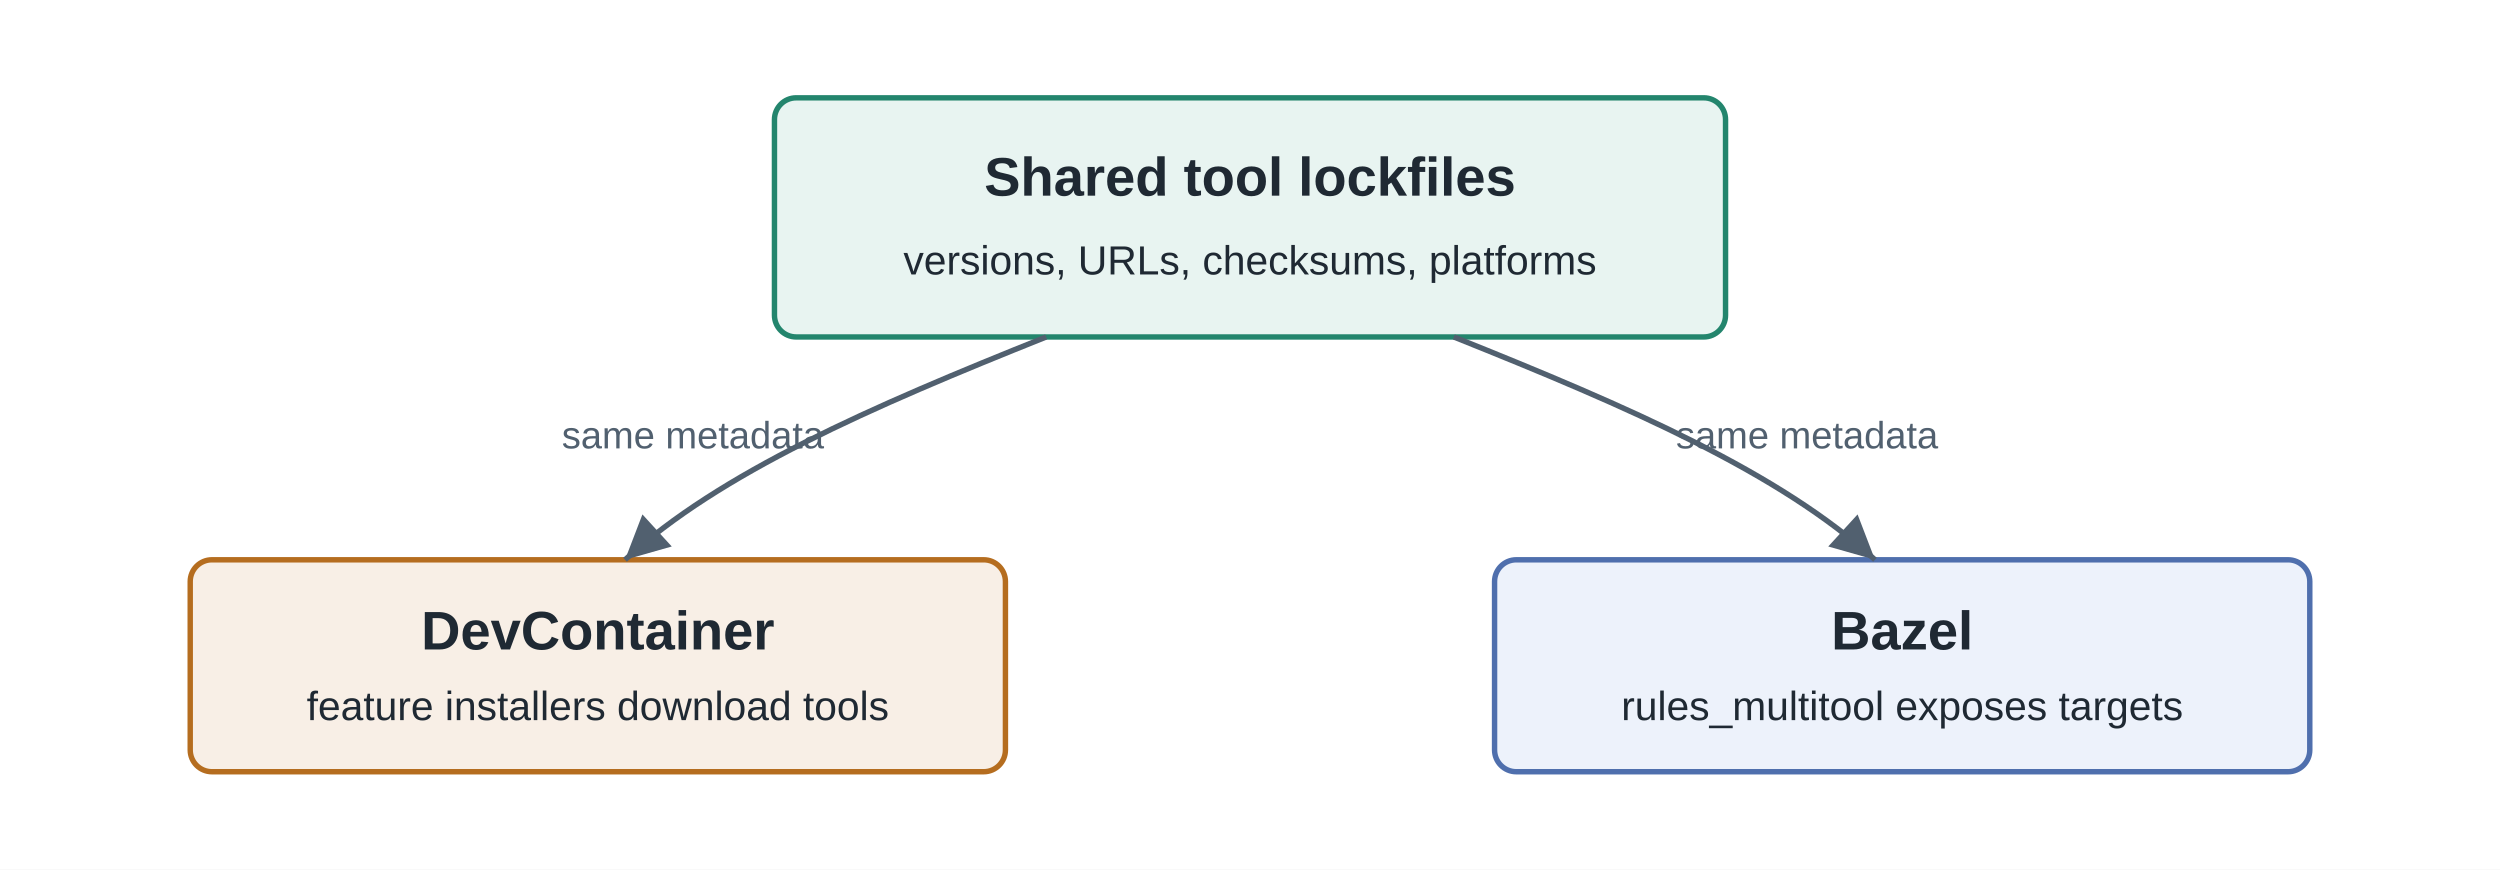
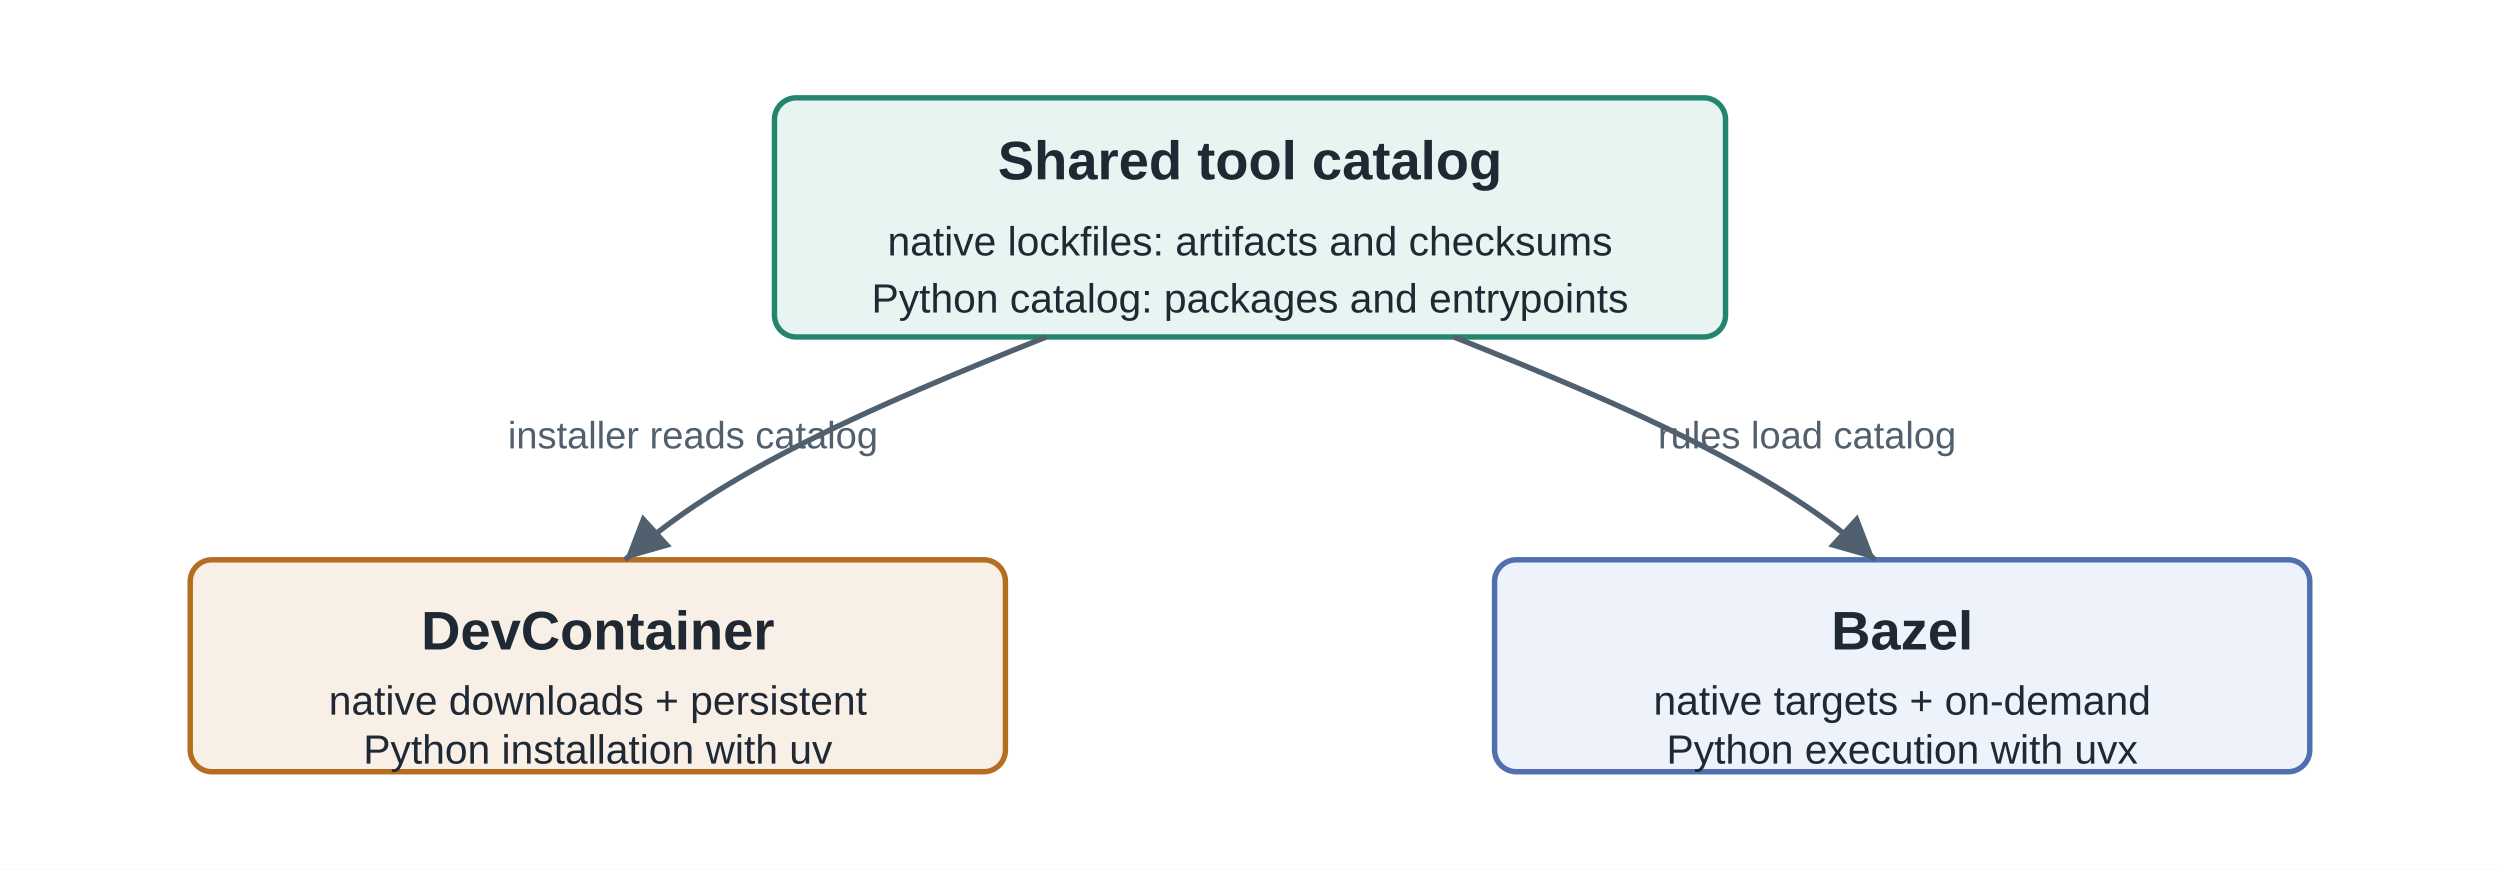
<svg xmlns="http://www.w3.org/2000/svg" width="920" height="320" viewBox="0 0 920 320" role="img" aria-labelledby="title desc">
  <defs>
    <marker id="arrow" markerWidth="12" markerHeight="12" refX="10" refY="6" orient="auto">
      <path d="M2,2 L10,6 L2,10 Z" fill="#51606f" />
    </marker>
    <style>
      text {
        font-family: Arial, Helvetica, sans-serif;
        fill: #1f2933;
      }
      .title {
        font-size: 20px;
        font-weight: 700;
      }
      .body {
        font-size: 15px;
      }
      .label {
        font-size: 14px;
        fill: #51606f;
      }
      .box {
        fill: #f8fafc;
        stroke: #51606f;
        stroke-width: 2;
        rx: 8;
      }
      .source {
        fill: #e8f4f1;
        stroke: #23856d;
      }
      .path-a {
        fill: #f8efe6;
        stroke: #b56d1f;
      }
      .path-b {
        fill: #edf2fb;
        stroke: #4f6fad;
      }
      .arrow {
        fill: none;
        stroke: #51606f;
        stroke-width: 2;
        marker-end: url(#arrow);
      }
    </style>
  </defs>
  <rect width="920" height="320" fill="#ffffff" />
  <rect class="box source" x="285" y="36" width="350" height="88" />
-   <text class="title" x="460" y="72" text-anchor="middle">Shared tool lockfiles</text>
-   <text class="body" x="460" y="101" text-anchor="middle">versions, URLs, checksums, platforms</text>
+   <text class="title" x="460" y="66" text-anchor="middle">Shared tool catalog</text>
+   <text class="body" x="460" y="94" text-anchor="middle">native lockfiles: artifacts and checksums</text>
+   <text class="body" x="460" y="115" text-anchor="middle">Python catalog: packages and entrypoints</text>
  <rect class="box path-a" x="70" y="206" width="300" height="78" />
  <text class="title" x="220" y="239" text-anchor="middle">DevContainer</text>
-   <text class="body" x="220" y="265" text-anchor="middle">feature installers download tools</text>
+   <text class="body" x="220" y="263" text-anchor="middle">native downloads + persistent</text>
+   <text class="body" x="220" y="281" text-anchor="middle">Python installation with uv</text>
  <rect class="box path-b" x="550" y="206" width="300" height="78" />
  <text class="title" x="700" y="239" text-anchor="middle">Bazel</text>
-   <text class="body" x="700" y="265" text-anchor="middle">rules_multitool exposes targets</text>
+   <text class="body" x="700" y="263" text-anchor="middle">native targets + on-demand</text>
+   <text class="body" x="700" y="281" text-anchor="middle">Python execution with uvx</text>
  <path class="arrow" d="M385,124 C320,150 265,174 230,206" />
  <path class="arrow" d="M535,124 C600,150 655,174 690,206" />
-   <text class="label" x="255" y="165" text-anchor="middle">same metadata</text>
-   <text class="label" x="665" y="165" text-anchor="middle">same metadata</text>
+   <text class="label" x="255" y="165" text-anchor="middle">installer reads catalog</text>
+   <text class="label" x="665" y="165" text-anchor="middle">rules load catalog</text>
</svg>
